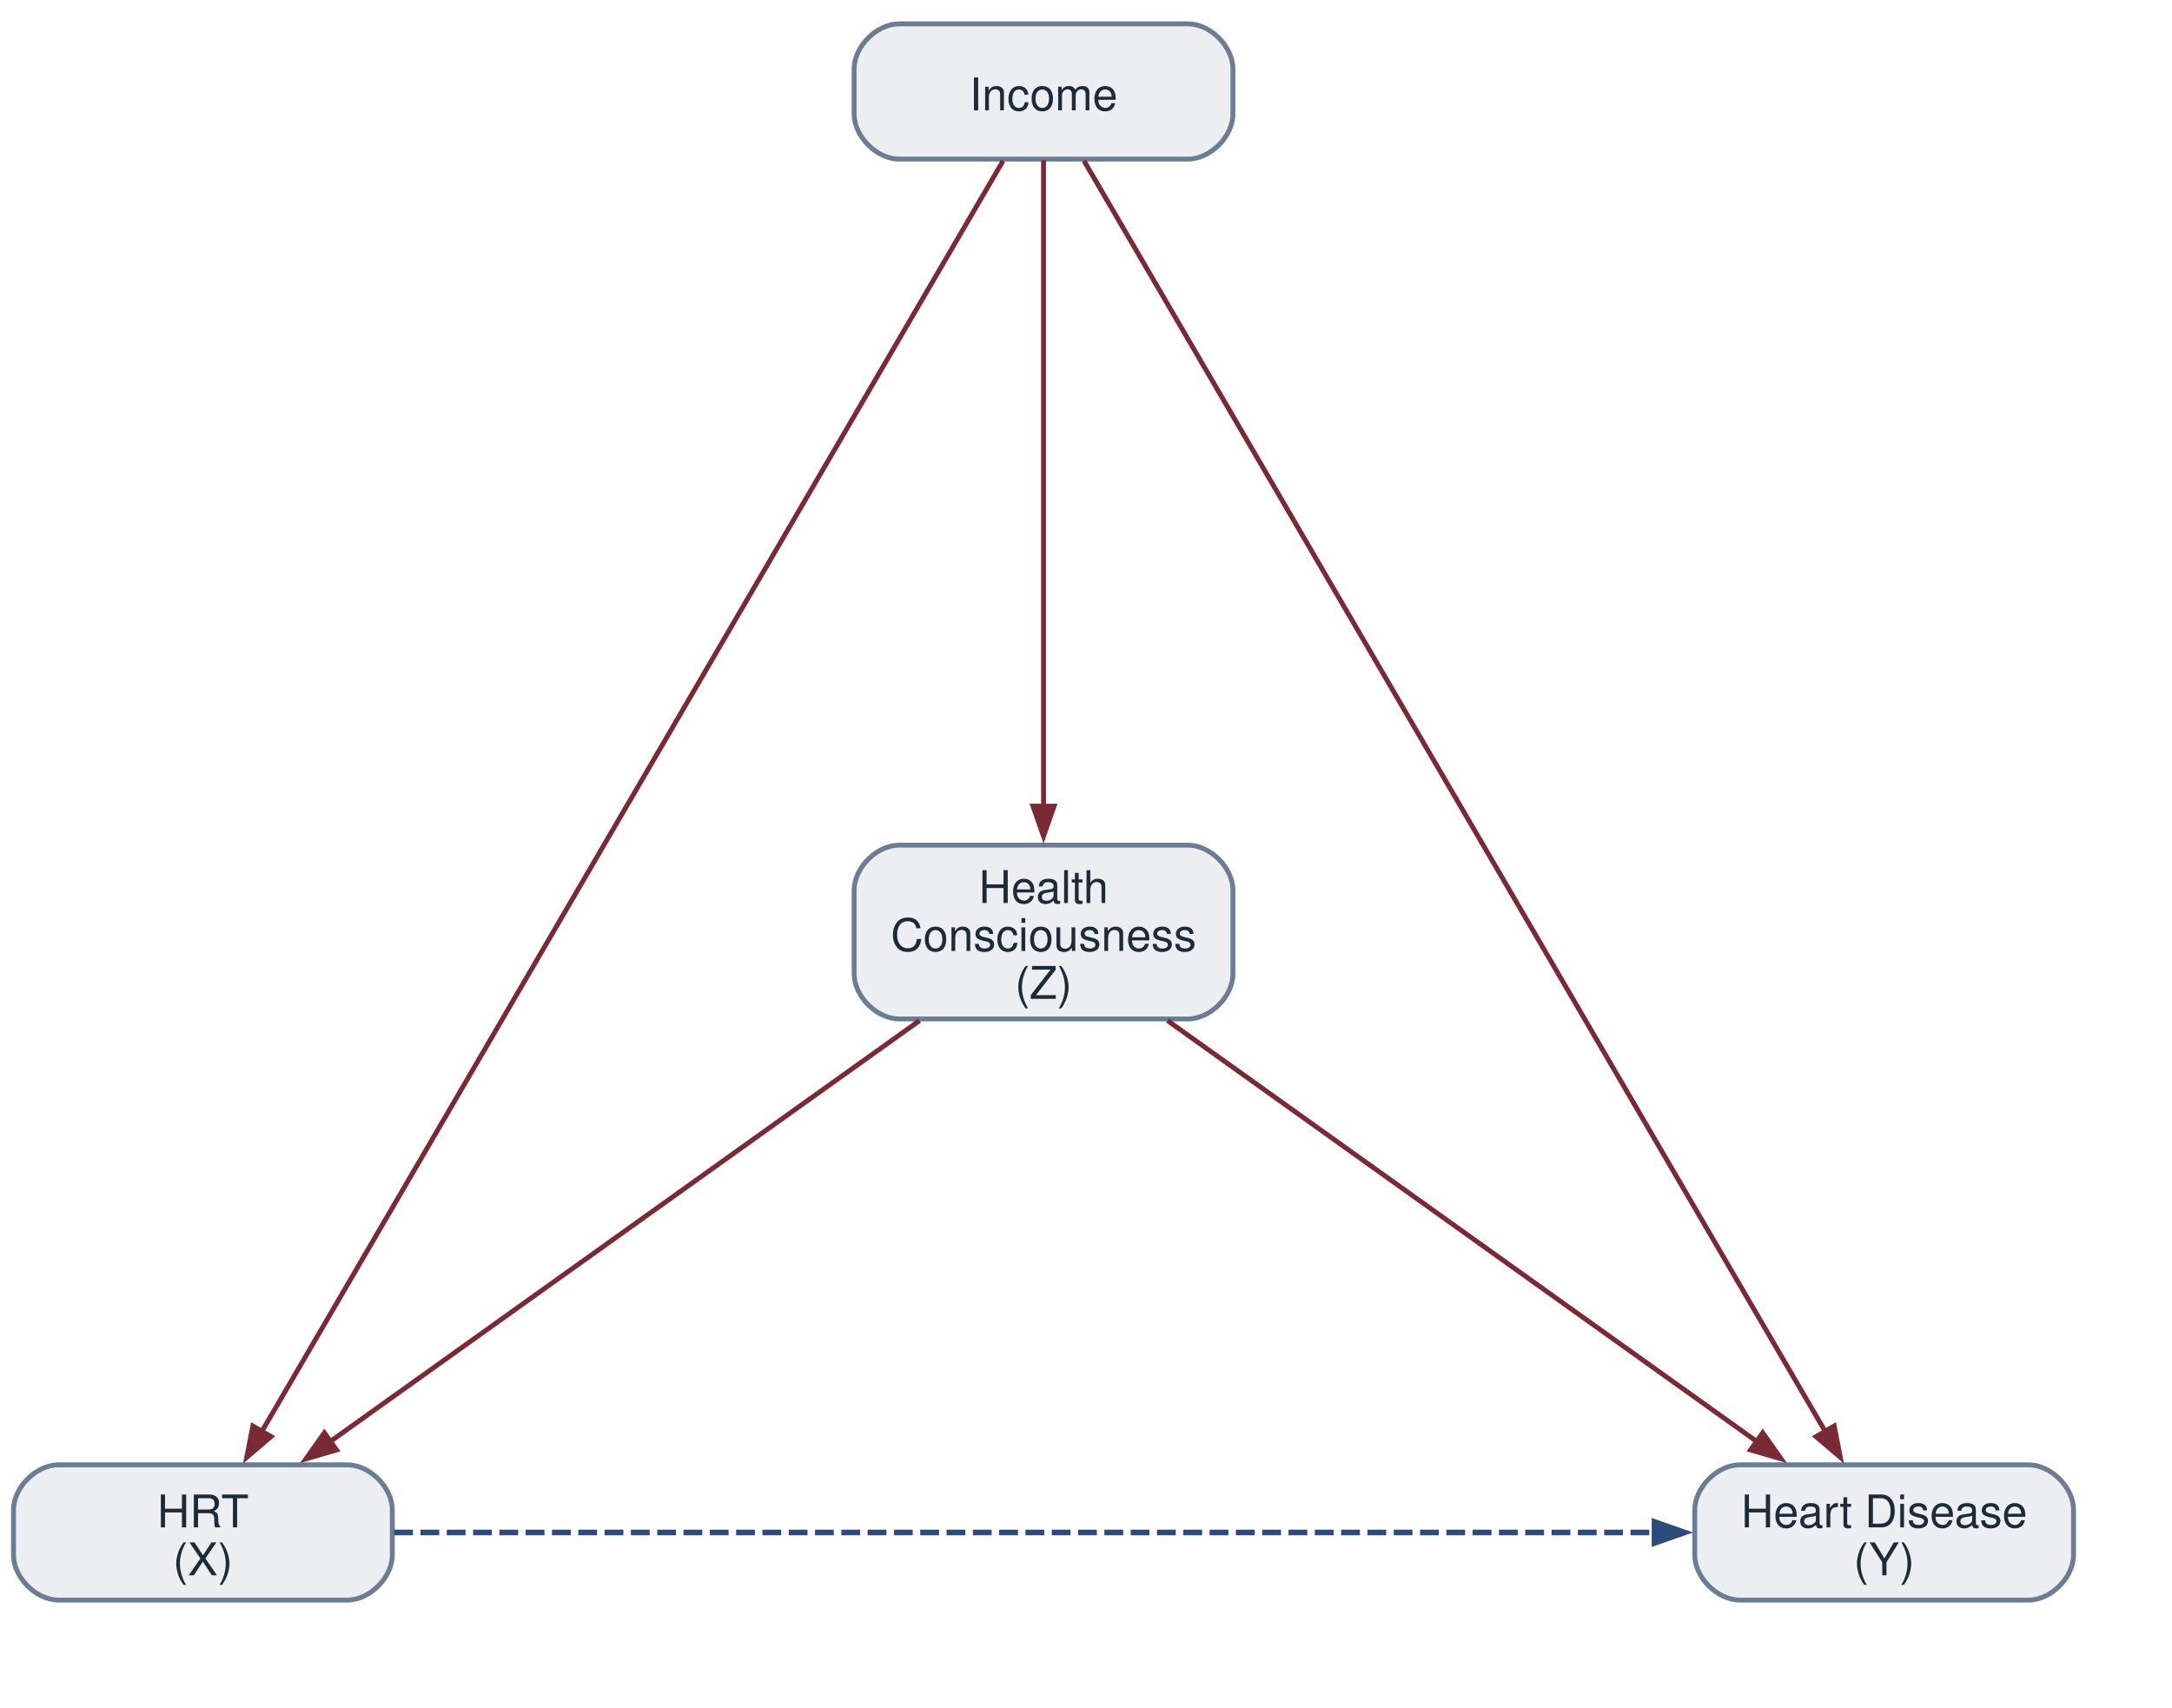
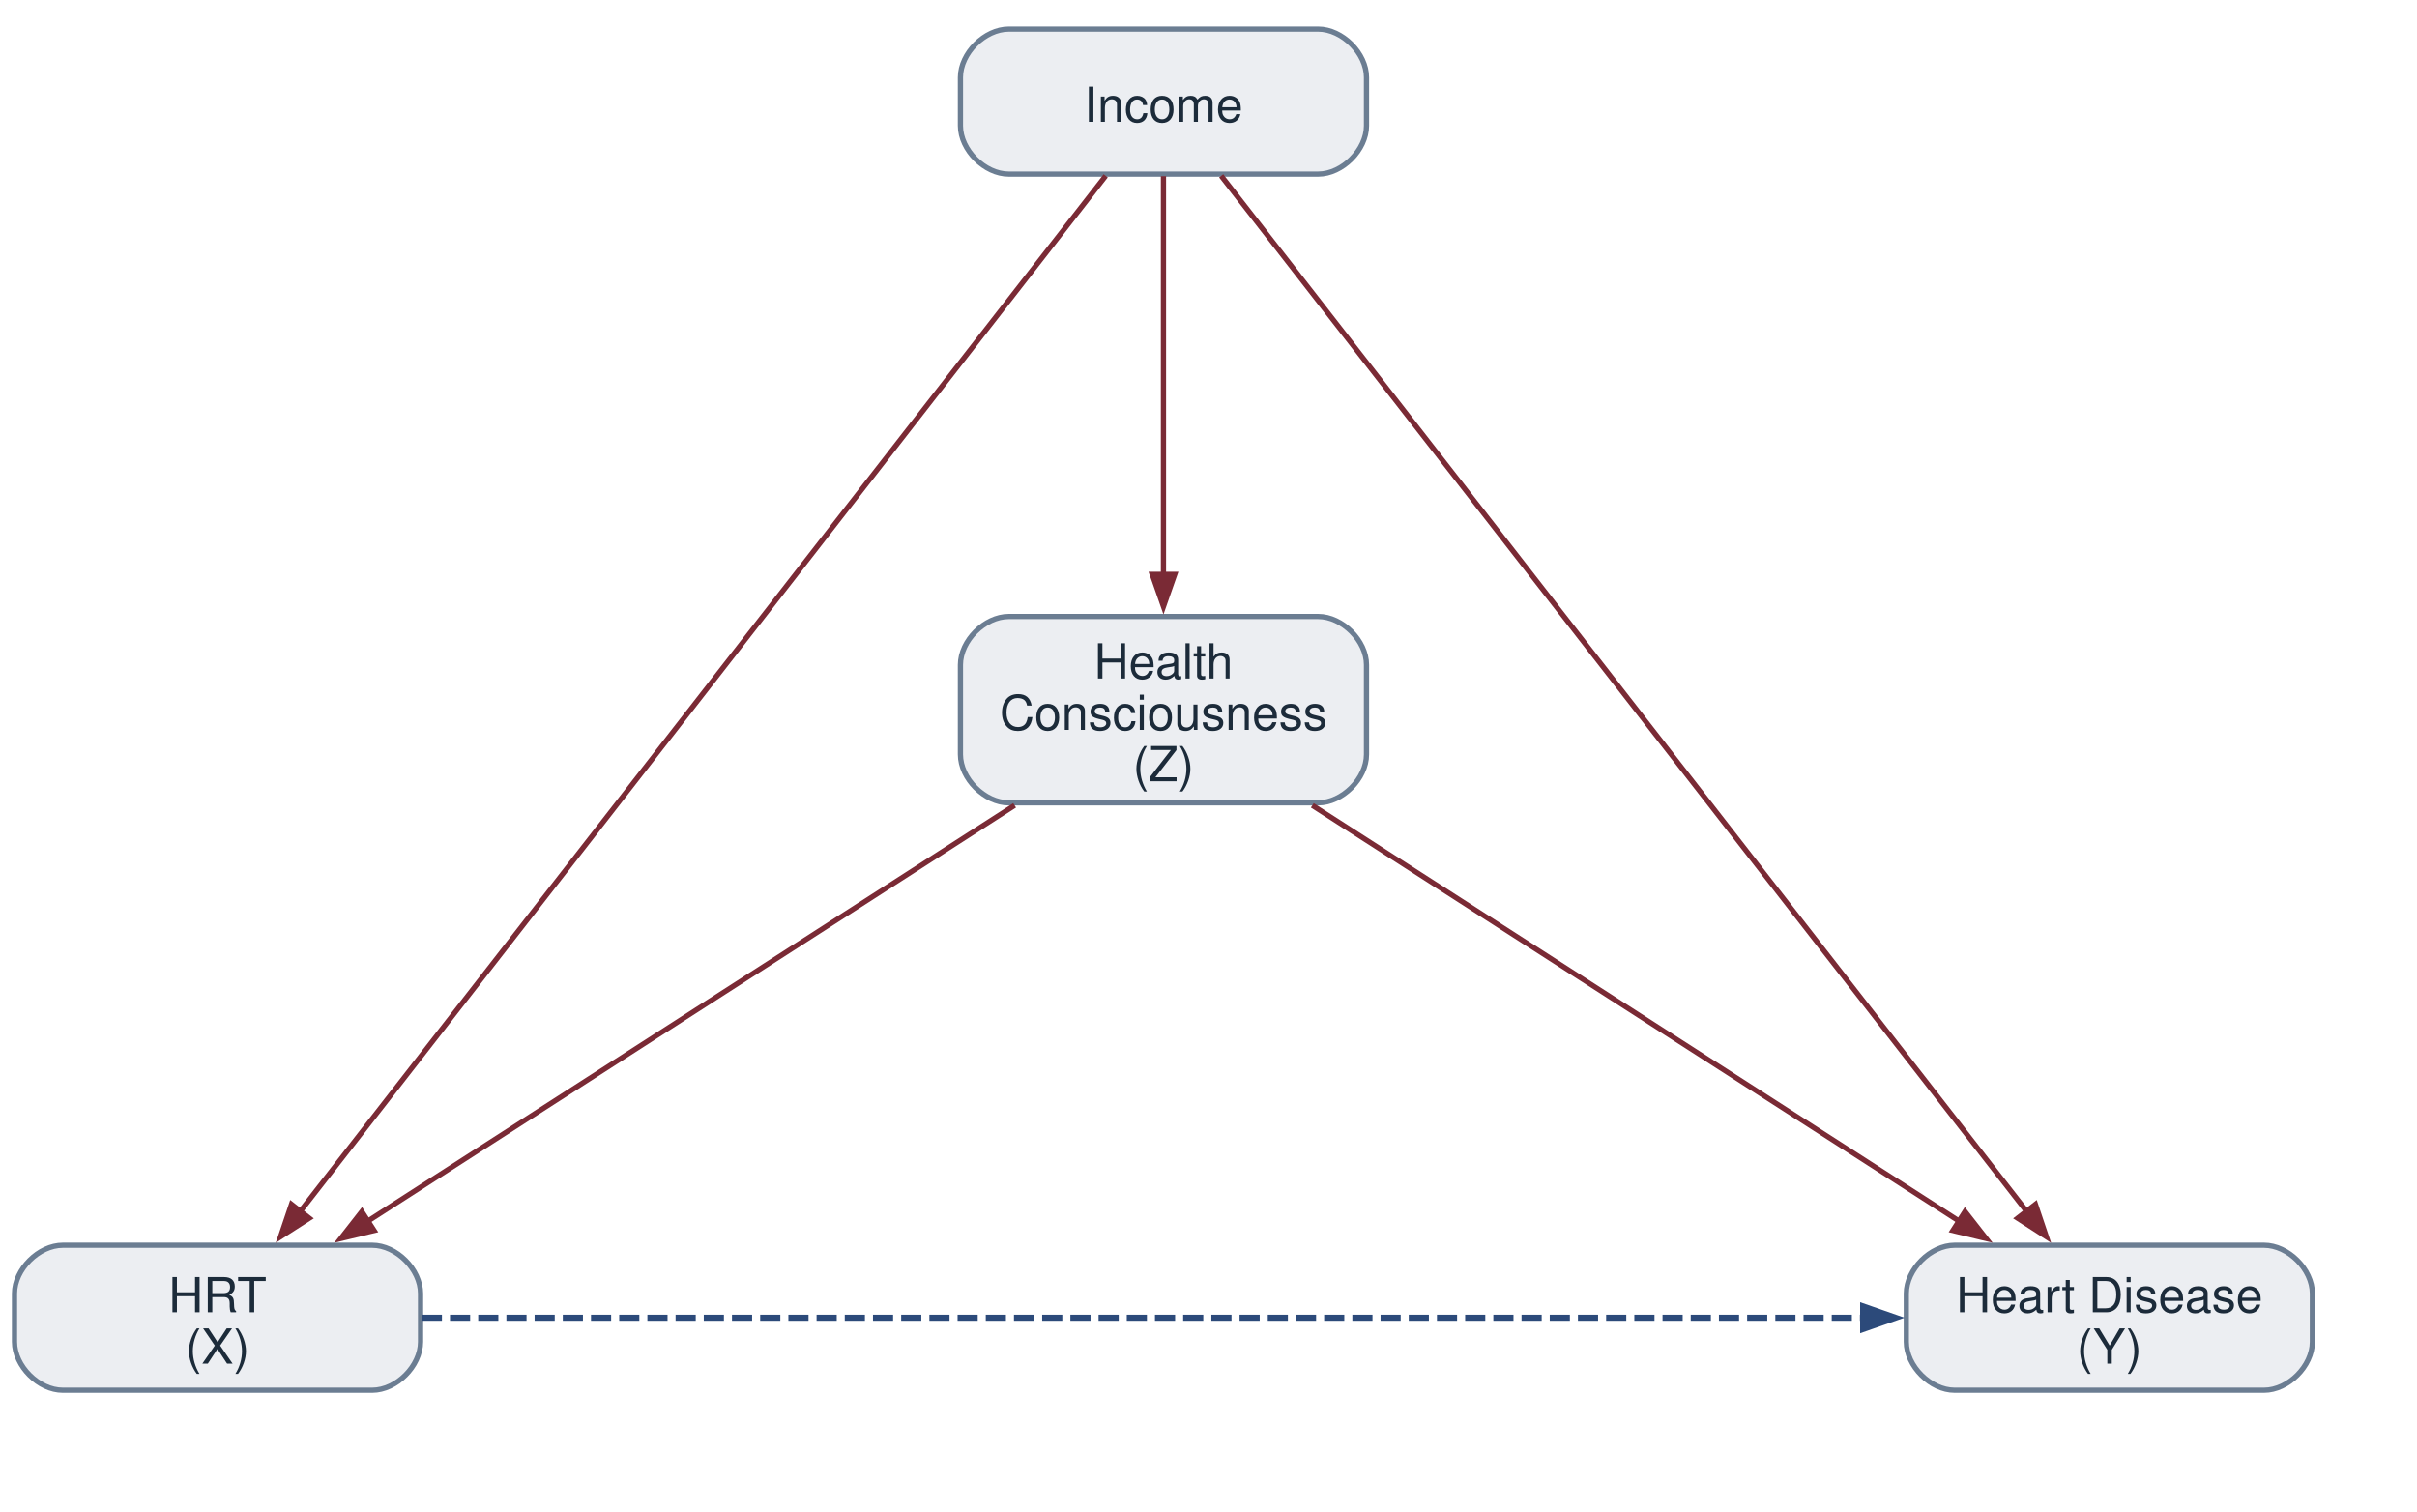
- <svg xmlns="http://www.w3.org/2000/svg" width="599pt" height="471pt" viewBox="22.00 22.00 578.00 449.00">
-   <g id="graph0" class="graph" transform="scale(1 1) rotate(0) translate(25.6 445.08)">
+ <svg xmlns="http://www.w3.org/2000/svg" width="622pt" height="389pt" viewBox="22.00 22.00 600.00 368.00">
+   <g id="graph0" class="graph" transform="scale(1 1) rotate(0) translate(25.6 363.51)">
    <g id="node1" class="node">
-       <path fill="#eceef2" stroke="#6b7d92" stroke-width="1.3" d="M312.5,-419.48C312.5,-419.48 235.7,-419.48 235.7,-419.48 229.7,-419.48 223.7,-413.48 223.7,-407.48 223.7,-407.48 223.7,-395.48 223.7,-395.48 223.7,-389.48 229.7,-383.48 235.7,-383.48 235.7,-383.48 312.5,-383.48 312.5,-383.48 318.5,-383.48 324.5,-389.48 324.5,-395.48 324.5,-395.48 324.5,-407.48 324.5,-407.48 324.5,-413.48 318.5,-419.48 312.5,-419.48" />
-       <text xml:space="preserve" text-anchor="middle" x="274.1" y="-396.46" font-family="Helvetica,sans-Serif" font-size="12.00" fill="#1c2b3a">Income</text>
+       <path fill="#eceef2" stroke="#6b7d92" stroke-width="1.3" d="M323.62,-337.91C323.62,-337.91 246.82,-337.91 246.82,-337.91 240.82,-337.91 234.82,-331.91 234.82,-325.91 234.82,-325.91 234.82,-313.91 234.82,-313.91 234.82,-307.91 240.82,-301.91 246.82,-301.91 246.82,-301.91 323.62,-301.91 323.62,-301.91 329.62,-301.91 335.62,-307.91 335.62,-313.91 335.62,-313.91 335.62,-325.91 335.62,-325.91 335.62,-331.91 329.62,-337.91 323.62,-337.91" />
+       <text xml:space="preserve" text-anchor="middle" x="285.22" y="-314.88" font-family="Helvetica,sans-Serif" font-size="12.00" fill="#1c2b3a">Income</text>
    </g>
    <g id="node2" class="node">
-       <path fill="#eceef2" stroke="#6b7d92" stroke-width="1.3" d="M312.5,-200.91C312.5,-200.91 235.7,-200.91 235.7,-200.91 229.7,-200.91 223.7,-194.91 223.7,-188.91 223.7,-188.91 223.7,-166.66 223.7,-166.66 223.7,-160.66 229.7,-154.66 235.7,-154.66 235.7,-154.66 312.5,-154.66 312.5,-154.66 318.5,-154.66 324.5,-160.66 324.5,-166.66 324.5,-166.66 324.5,-188.91 324.5,-188.91 324.5,-194.91 318.5,-200.91 312.5,-200.91" />
-       <text xml:space="preserve" text-anchor="middle" x="274.1" y="-185.51" font-family="Helvetica,sans-Serif" font-size="12.00" fill="#1c2b3a">Health</text>
-       <text xml:space="preserve" text-anchor="middle" x="274.1" y="-172.76" font-family="Helvetica,sans-Serif" font-size="12.00" fill="#1c2b3a">Consciousness</text>
-       <text xml:space="preserve" text-anchor="middle" x="274.1" y="-160.01" font-family="Helvetica,sans-Serif" font-size="12.00" fill="#1c2b3a">(Z)</text>
+       <path fill="#eceef2" stroke="#6b7d92" stroke-width="1.3" d="M323.62,-192.08C323.62,-192.08 246.82,-192.08 246.82,-192.08 240.82,-192.08 234.82,-186.08 234.82,-180.08 234.82,-180.08 234.82,-157.83 234.82,-157.83 234.82,-151.83 240.82,-145.83 246.82,-145.83 246.82,-145.83 323.62,-145.83 323.62,-145.83 329.62,-145.83 335.62,-151.83 335.62,-157.83 335.62,-157.83 335.62,-180.08 335.62,-180.08 335.62,-186.08 329.62,-192.08 323.62,-192.08" />
+       <text xml:space="preserve" text-anchor="middle" x="285.22" y="-176.68" font-family="Helvetica,sans-Serif" font-size="12.00" fill="#1c2b3a">Health</text>
+       <text xml:space="preserve" text-anchor="middle" x="285.22" y="-163.93" font-family="Helvetica,sans-Serif" font-size="12.00" fill="#1c2b3a">Consciousness</text>
+       <text xml:space="preserve" text-anchor="middle" x="285.22" y="-151.18" font-family="Helvetica,sans-Serif" font-size="12.00" fill="#1c2b3a">(Z)</text>
    </g>
    <g id="edge1" class="edge">
-       <path fill="none" stroke="#7a2a35" stroke-width="1.3" d="M274.1,-383.18C274.1,-345.56 274.1,-259.07 274.1,-211.19" />
-       <polygon fill="#7a2a35" stroke="#7a2a35" stroke-width="1.3" points="276.9,-211.28 274.1,-203.28 271.3,-211.28 276.9,-211.28" />
+       <path fill="none" stroke="#7a2a35" stroke-width="1.3" d="M285.22,-301.4C285.22,-276.78 285.22,-232.84 285.22,-202.36" />
+       <polygon fill="#7a2a35" stroke="#7a2a35" stroke-width="1.3" points="288.02,-202.55 285.22,-194.55 282.42,-202.55 288.02,-202.55" />
    </g>
    <g id="node3" class="node">
      <path fill="#eceef2" stroke="#6b7d92" stroke-width="1.3" d="M88.8,-36C88.8,-36 12,-36 12,-36 6,-36 0,-30 0,-24 0,-24 0,-12 0,-12 0,-6 6,0 12,0 12,0 88.8,0 88.8,0 94.8,0 100.8,-6 100.8,-12 100.8,-12 100.8,-24 100.8,-24 100.8,-30 94.8,-36 88.8,-36" />
      <text xml:space="preserve" text-anchor="middle" x="50.4" y="-19.35" font-family="Helvetica,sans-Serif" font-size="12.00" fill="#1c2b3a">HRT</text>
      <text xml:space="preserve" text-anchor="middle" x="50.4" y="-6.6" font-family="Helvetica,sans-Serif" font-size="12.00" fill="#1c2b3a">(X)</text>
    </g>
    <g id="edge2" class="edge">
-       <path fill="none" stroke="#7a2a35" stroke-width="1.3" d="M263.31,-382.99C226.91,-320.59 108.55,-117.68 65.9,-44.57" />
-       <polygon fill="#7a2a35" stroke="#7a2a35" stroke-width="1.3" points="68.52,-43.51 62.07,-38.01 63.69,-46.33 68.52,-43.51" />
+       <path fill="none" stroke="#7a2a35" stroke-width="1.3" d="M270.88,-301.48C230.76,-249.89 117.25,-103.95 70.7,-44.1" />
+       <polygon fill="#7a2a35" stroke="#7a2a35" stroke-width="1.3" points="73.18,-42.72 66.05,-38.13 68.76,-46.16 73.18,-42.72" />
    </g>
    <g id="node4" class="node">
-       <path fill="#eceef2" stroke="#6b7d92" stroke-width="1.3" d="M536.2,-36C536.2,-36 459.4,-36 459.4,-36 453.4,-36 447.4,-30 447.4,-24 447.4,-24 447.4,-12 447.4,-12 447.4,-6 453.4,0 459.4,0 459.4,0 536.2,0 536.2,0 542.2,0 548.2,-6 548.2,-12 548.2,-12 548.2,-24 548.2,-24 548.2,-30 542.2,-36 536.2,-36" />
-       <text xml:space="preserve" text-anchor="middle" x="497.8" y="-19.35" font-family="Helvetica,sans-Serif" font-size="12.00" fill="#1c2b3a">Heart Disease</text>
-       <text xml:space="preserve" text-anchor="middle" x="497.8" y="-6.6" font-family="Helvetica,sans-Serif" font-size="12.00" fill="#1c2b3a">(Y)</text>
+       <path fill="#eceef2" stroke="#6b7d92" stroke-width="1.3" d="M558.43,-36C558.43,-36 481.63,-36 481.63,-36 475.63,-36 469.63,-30 469.63,-24 469.63,-24 469.63,-12 469.63,-12 469.63,-6 475.63,0 481.63,0 481.63,0 558.43,0 558.43,0 564.43,0 570.43,-6 570.43,-12 570.43,-12 570.43,-24 570.43,-24 570.43,-30 564.43,-36 558.43,-36" />
+       <text xml:space="preserve" text-anchor="middle" x="520.03" y="-19.35" font-family="Helvetica,sans-Serif" font-size="12.00" fill="#1c2b3a">Heart Disease</text>
+       <text xml:space="preserve" text-anchor="middle" x="520.03" y="-6.6" font-family="Helvetica,sans-Serif" font-size="12.00" fill="#1c2b3a">(Y)</text>
    </g>
    <g id="edge3" class="edge">
-       <path fill="none" stroke="#7a2a35" stroke-width="1.3" d="M284.89,-382.99C321.29,-320.59 439.65,-117.68 482.3,-44.57" />
-       <polygon fill="#7a2a35" stroke="#7a2a35" stroke-width="1.3" points="484.51,-46.33 486.13,-38.01 479.68,-43.51 484.51,-46.33" />
+       <path fill="none" stroke="#7a2a35" stroke-width="1.3" d="M299.55,-301.48C339.67,-249.89 453.18,-103.95 499.74,-44.1" />
+       <polygon fill="#7a2a35" stroke="#7a2a35" stroke-width="1.3" points="501.68,-46.16 504.38,-38.13 497.26,-42.72 501.68,-46.16" />
    </g>
    <g id="edge4" class="edge">
-       <path fill="none" stroke="#7a2a35" stroke-width="1.3" d="M241.09,-154.21C199.05,-124.18 126.77,-72.55 84.3,-42.21" />
-       <polygon fill="#7a2a35" stroke="#7a2a35" stroke-width="1.3" points="85.96,-39.96 77.82,-37.59 82.71,-44.52 85.96,-39.96" />
+       <path fill="none" stroke="#7a2a35" stroke-width="1.3" d="M248.27,-145.2C204.34,-116.96 131.47,-70.12 87.49,-41.84" />
+       <polygon fill="#7a2a35" stroke="#7a2a35" stroke-width="1.3" points="89.26,-39.65 81.01,-37.68 86.23,-44.36 89.26,-39.65" />
    </g>
    <g id="edge5" class="edge">
-       <path fill="none" stroke="#7a2a35" stroke-width="1.3" d="M307.11,-154.21C349.15,-124.18 421.43,-72.55 463.9,-42.21" />
-       <polygon fill="#7a2a35" stroke="#7a2a35" stroke-width="1.3" points="465.49,-44.52 470.38,-37.59 462.24,-39.96 465.49,-44.52" />
+       <path fill="none" stroke="#7a2a35" stroke-width="1.3" d="M322.17,-145.2C366.09,-116.96 438.96,-70.12 482.95,-41.84" />
+       <polygon fill="#7a2a35" stroke="#7a2a35" stroke-width="1.3" points="484.2,-44.36 489.42,-37.68 481.18,-39.65 484.2,-44.36" />
    </g>
    <g id="edge6" class="edge">
-       <path fill="none" stroke="#2c4a7a" stroke-width="1.5" stroke-dasharray="5,2" d="M101.29,-18C184.12,-18 347.79,-18 436.75,-18" />
-       <polygon fill="#2c4a7a" stroke="#2c4a7a" stroke-width="1.5" points="436.69,-20.8 444.69,-18 436.69,-15.2 436.69,-20.8" />
+       <path fill="none" stroke="#2c4a7a" stroke-width="1.5" stroke-dasharray="5,2" d="M101.11,-18C188.09,-18 365.41,-18 459.02,-18" />
+       <polygon fill="#2c4a7a" stroke="#2c4a7a" stroke-width="1.5" points="458.91,-20.8 466.91,-18 458.91,-15.2 458.91,-20.8" />
    </g>
  </g>
</svg>
